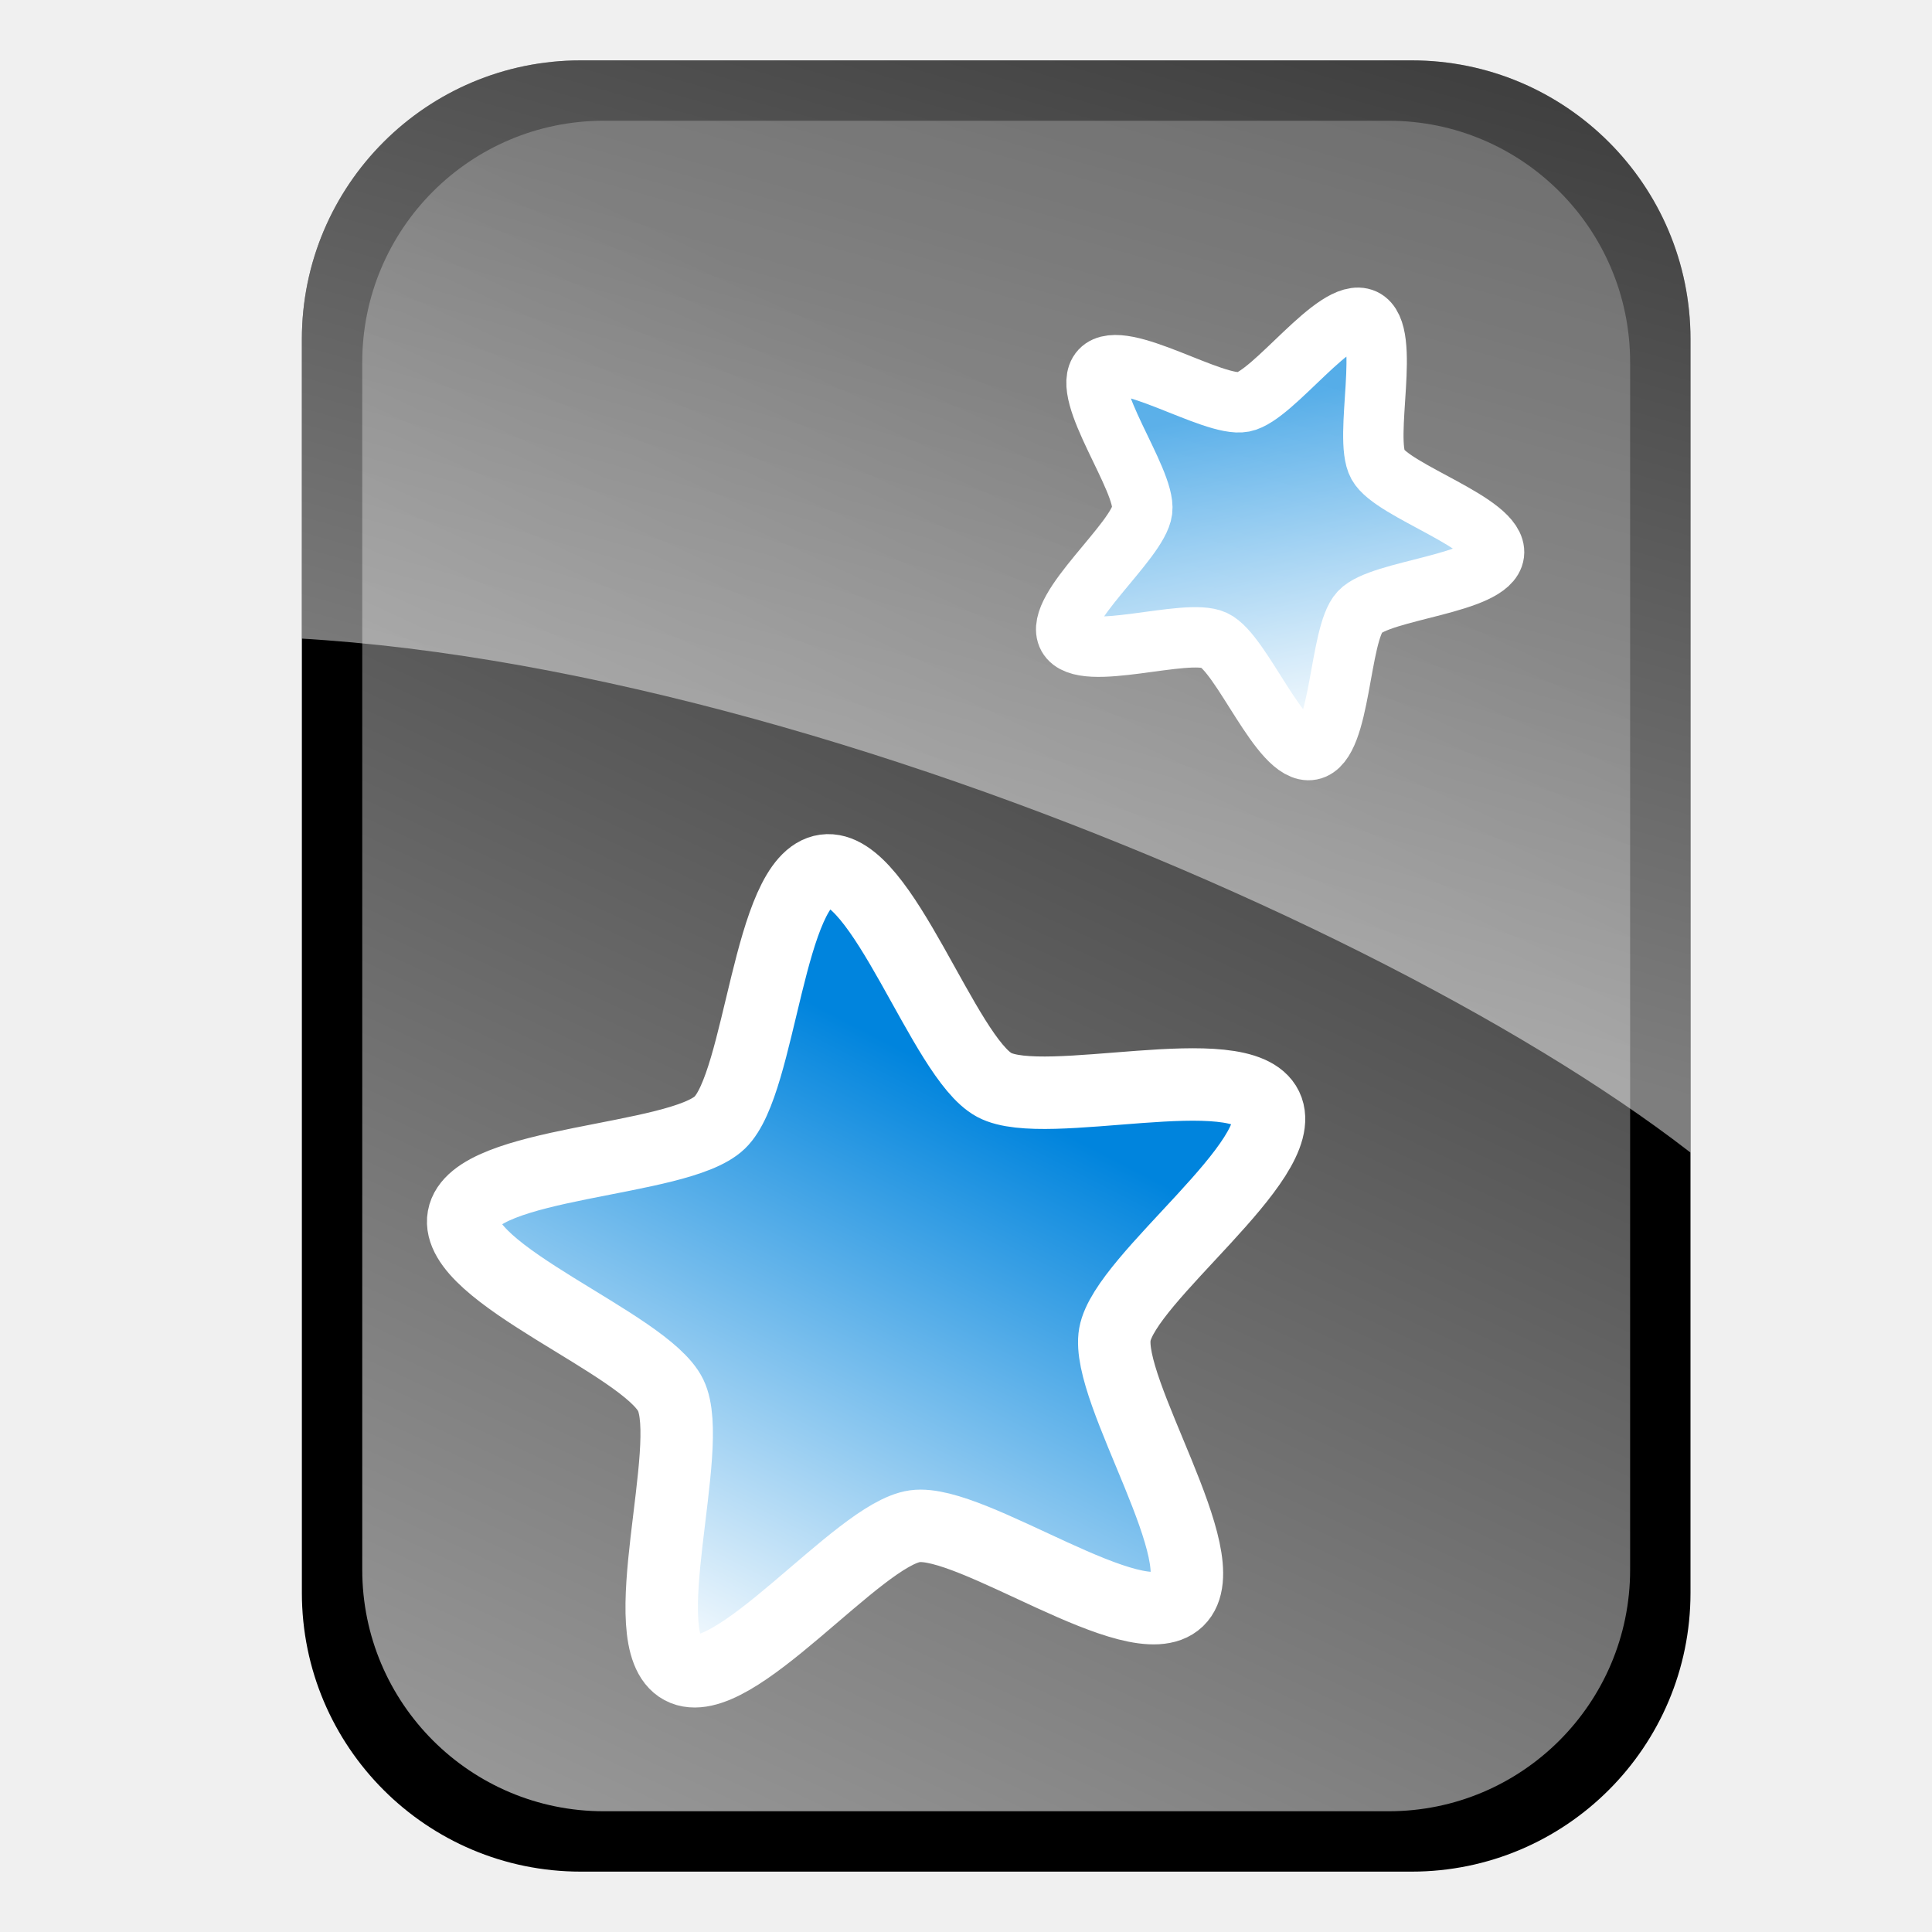
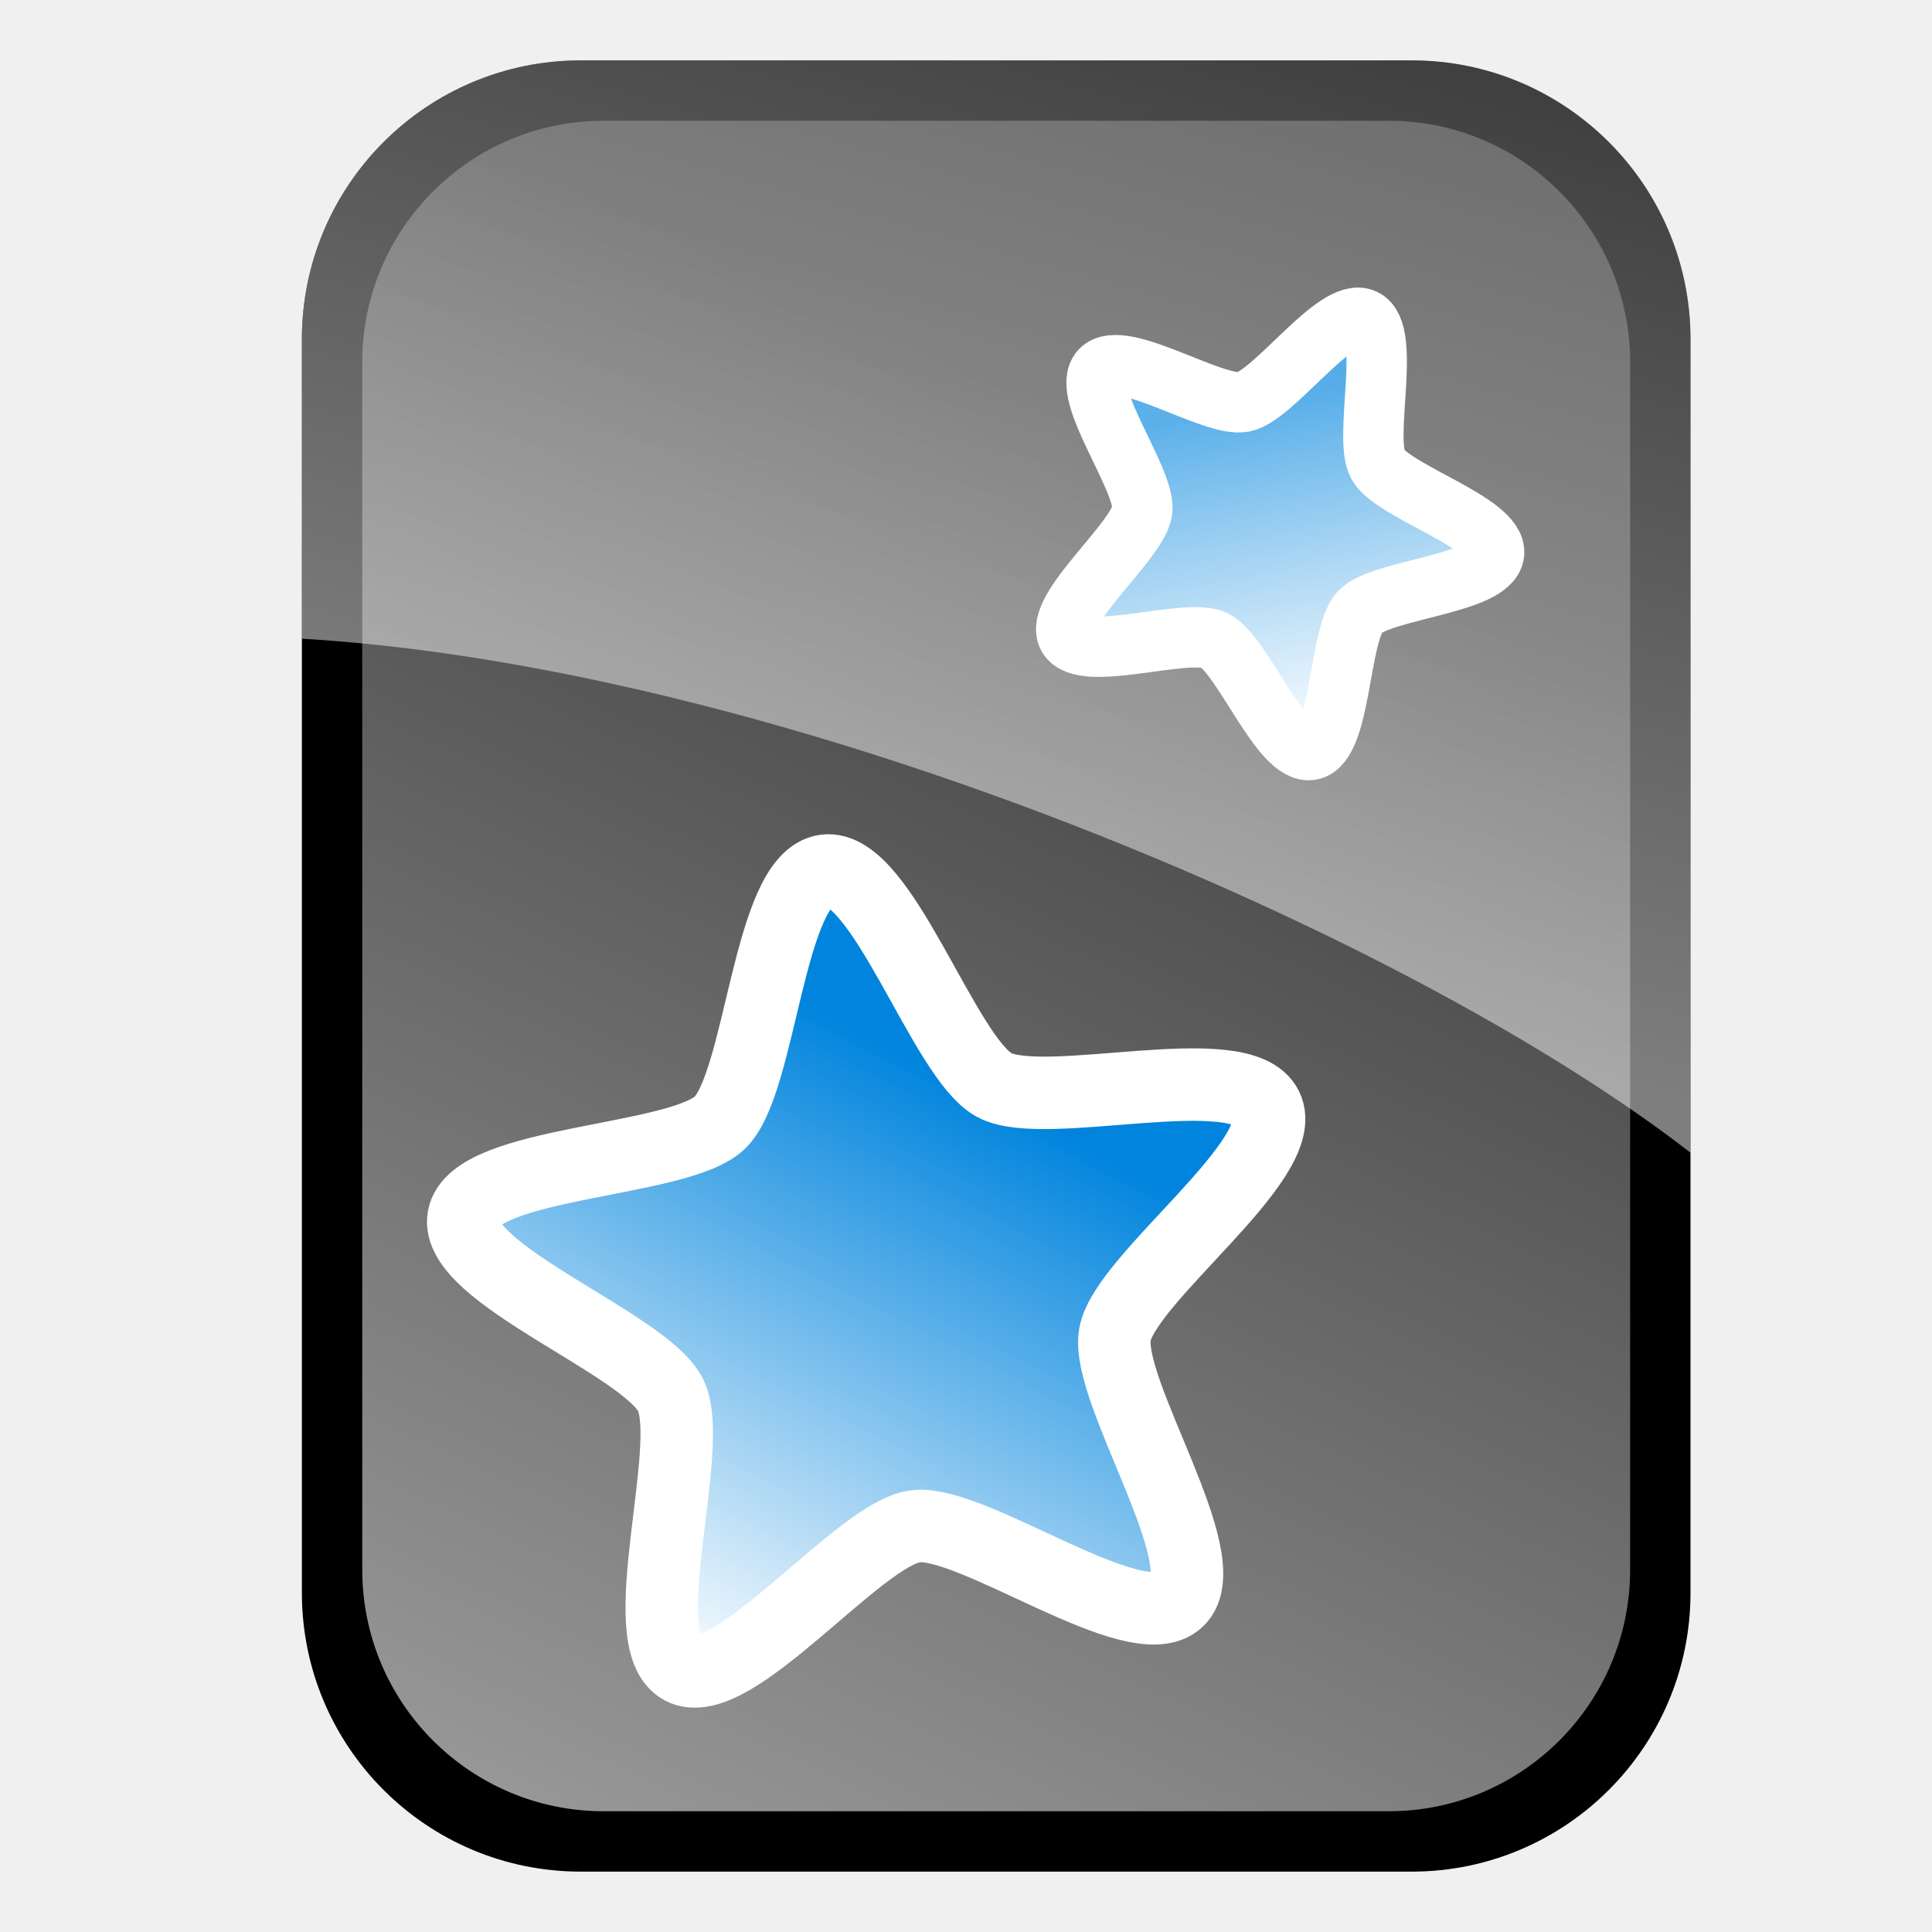
- <svg xmlns="http://www.w3.org/2000/svg" xmlns:xlink="http://www.w3.org/1999/xlink" width="32" height="32" id="svg2" version="1.0">
-   <defs id="defs4">
-     <linearGradient id="linearGradient3800">
-       <stop style="stop-color:#333;stop-opacity:1" offset="0" id="stop3802" />
-       <stop style="stop-color:#9f9f9f;stop-opacity:1" offset="1" id="stop3804" />
+ <svg xmlns="http://www.w3.org/2000/svg" xmlns:xlink="http://www.w3.org/1999/xlink" width="32" height="32" version="1.0">
+   <defs>
+     <linearGradient id="e">
+       <stop offset="0" stop-color="#333" />
+       <stop offset="1" stop-color="#9f9f9f" />
    </linearGradient>
-     <linearGradient id="linearGradient3769">
-       <stop id="stop3771" offset="0" style="stop-color:#3c3c3c;stop-opacity:1" />
-       <stop id="stop3773" offset="1" style="stop-color:#9e9e9e;stop-opacity:1" />
+     <linearGradient id="a">
+       <stop offset="0" stop-color="#3c3c3c" />
+       <stop offset="1" stop-color="#9e9e9e" />
    </linearGradient>
-     <linearGradient id="linearGradient2878">
-       <stop id="stop2880" offset="0" style="stop-color:black;stop-opacity:1" />
-       <stop id="stop2882" offset="1" style="stop-color:#898989;stop-opacity:1" />
+     <linearGradient id="d">
+       <stop offset="0" />
+       <stop offset="1" stop-color="#898989" />
    </linearGradient>
-     <linearGradient id="linearGradient4843">
-       <stop style="stop-color:white;stop-opacity:0.494;" offset="0" id="stop4845" />
-       <stop style="stop-color:white;stop-opacity:0.251;" offset="1" id="stop4847" />
+     <linearGradient id="b">
+       <stop offset="0" stop-color="#fff" stop-opacity=".494" />
+       <stop offset="1" stop-color="#fff" stop-opacity=".251" />
    </linearGradient>
-     <linearGradient id="linearGradient4825">
-       <stop id="stop4827" offset="0" style="stop-color:#0084dd;stop-opacity:1" />
-       <stop id="stop4829" offset="1" style="stop-color:white;stop-opacity:1" />
+     <linearGradient id="c">
+       <stop offset="0" stop-color="#0084dd" />
+       <stop offset="1" stop-color="#fff" />
    </linearGradient>
-     <linearGradient xlink:href="#linearGradient3769" id="linearGradient4926" gradientUnits="userSpaceOnUse" gradientTransform="matrix(0.954545,0,0,0.965517,1.704545,0.551724)" x1="15.5" y1="5.95" x2="4" y2="31" />
-     <linearGradient xlink:href="#linearGradient4843" id="linearGradient4928" gradientUnits="userSpaceOnUse" gradientTransform="matrix(9.240924e-2,0,0,9.240924e-2,-5.65772,-25.6423)" x1="247" y1="441.862" x2="292" y2="282.362" />
-     <linearGradient xlink:href="#linearGradient4825" id="linearGradient4930" gradientUnits="userSpaceOnUse" x1="253.747" y1="412.83" x2="188" y2="542.333" />
-     <linearGradient xlink:href="#linearGradient4825" id="linearGradient4932" gradientUnits="userSpaceOnUse" x1="253.747" y1="412.83" x2="188" y2="542.333" />
-     <clipPath clipPathUnits="userSpaceOnUse" id="clipPath2815">
-       <rect style="opacity:1;fill:#d533e4;fill-opacity:0.541;stroke:none;stroke-width:1;stroke-miterlimit:4;stroke-dasharray:none;stroke-opacity:1" id="rect1913" width="23" height="30" x="5" y="1" ry="4.619" rx="4.619" />
+     <linearGradient xlink:href="#a" id="g" gradientUnits="userSpaceOnUse" gradientTransform="matrix(.95454 0 0 .96552 1.705 .552)" x1="15.5" y1="5.95" x2="4" y2="31" />
+     <linearGradient xlink:href="#c" id="h" gradientUnits="userSpaceOnUse" x1="253.747" y1="412.83" x2="188" y2="542.333" />
+     <linearGradient xlink:href="#c" id="i" gradientUnits="userSpaceOnUse" x1="253.747" y1="412.83" x2="188" y2="542.333" />
+     <linearGradient xlink:href="#b" id="j" gradientUnits="userSpaceOnUse" gradientTransform="matrix(.0924 0 0 .0924 -5.658 -25.642)" x1="247" y1="441.862" x2="292" y2="282.362" />
+     <linearGradient xlink:href="#d" id="k" gradientUnits="userSpaceOnUse" gradientTransform="matrix(.95454 0 0 .96552 1.705 .552)" x1="15.5" y1="5.95" x2="4" y2="31" />
+     <linearGradient xlink:href="#c" id="m" gradientUnits="userSpaceOnUse" x1="253.747" y1="412.83" x2="188" y2="542.333" />
+     <linearGradient xlink:href="#b" id="n" gradientUnits="userSpaceOnUse" gradientTransform="matrix(.0924 0 0 .0924 -5.658 -25.642)" x1="247" y1="441.862" x2="292" y2="282.362" />
+     <linearGradient xlink:href="#e" id="o" gradientUnits="userSpaceOnUse" gradientTransform="matrix(.95454 0 0 .96552 1.705 .552)" x1="15.5" y1="5.95" x2="4" y2="31" />
+     <linearGradient xlink:href="#c" id="p" gradientUnits="userSpaceOnUse" x1="253.747" y1="412.83" x2="188" y2="542.333" />
+     <linearGradient xlink:href="#b" id="q" gradientUnits="userSpaceOnUse" gradientTransform="matrix(.0924 0 0 .0924 -5.658 -25.642)" x1="247" y1="441.862" x2="292" y2="282.362" />
+     <linearGradient xlink:href="#d" id="r" gradientUnits="userSpaceOnUse" gradientTransform="matrix(.95454 0 0 .96552 1.705 .552)" x1="15.5" y1="5.95" x2="4" y2="31" />
+     <linearGradient xlink:href="#d" id="s" gradientUnits="userSpaceOnUse" gradientTransform="matrix(.95454 0 0 .96552 1.705 .552)" x1="15.5" y1="5.95" x2="4" y2="31" />
+     <linearGradient xlink:href="#d" id="t" gradientUnits="userSpaceOnUse" gradientTransform="matrix(.95454 0 0 .96552 1.705 .552)" x1="15.5" y1="5.95" x2="4" y2="31" />
+     <linearGradient xlink:href="#d" id="v" gradientUnits="userSpaceOnUse" gradientTransform="matrix(.95454 0 0 .96552 1.705 .552)" x1="17.857" y1="-11.398" x2="4" y2="31" />
+     <clipPath clipPathUnits="userSpaceOnUse" id="f">
+       <rect width="23" height="30" x="5" y="1" ry="4.619" rx="4.619" fill="#d533e4" fill-opacity=".541" />
    </clipPath>
-     <linearGradient xlink:href="#linearGradient2878" id="linearGradient1942" gradientUnits="userSpaceOnUse" gradientTransform="matrix(0.954545,0,0,0.965517,1.704545,0.551724)" x1="15.5" y1="5.95" x2="4" y2="31" />
-     <linearGradient xlink:href="#linearGradient4843" id="linearGradient1948" gradientUnits="userSpaceOnUse" gradientTransform="matrix(9.240924e-2,0,0,9.240924e-2,-5.65772,-25.6423)" x1="247" y1="441.862" x2="292" y2="282.362" />
-     <clipPath clipPathUnits="userSpaceOnUse" id="clipPath2868">
-       <rect style="opacity:1;fill:none;fill-opacity:1;stroke:black;stroke-width:1;stroke-miterlimit:4;stroke-dasharray:none;stroke-opacity:1" id="rect1950" width="41" height="28" x="19.88" y="16.849" ry="4" rx="4" />
+     <clipPath clipPathUnits="userSpaceOnUse" id="l">
+       <rect width="41" height="28" x="19.88" y="16.849" ry="4" rx="4" fill="none" stroke="#000" />
    </clipPath>
-     <linearGradient xlink:href="#linearGradient4825" id="linearGradient2874" gradientUnits="userSpaceOnUse" x1="253.747" y1="412.83" x2="188" y2="542.333" />
-     <linearGradient xlink:href="#linearGradient3800" id="linearGradient3789" gradientUnits="userSpaceOnUse" gradientTransform="matrix(0.954545,0,0,0.965517,1.704545,0.551724)" x1="15.5" y1="5.95" x2="4" y2="31" />
-     <linearGradient xlink:href="#linearGradient4843" id="linearGradient3795" gradientUnits="userSpaceOnUse" gradientTransform="matrix(9.240924e-2,0,0,9.240924e-2,-5.65772,-25.6423)" x1="247" y1="441.862" x2="292" y2="282.362" />
-     <linearGradient xlink:href="#linearGradient4825" id="linearGradient3798" gradientUnits="userSpaceOnUse" x1="253.747" y1="412.83" x2="188" y2="542.333" />
-     <linearGradient xlink:href="#linearGradient2878" id="linearGradient3824" gradientUnits="userSpaceOnUse" gradientTransform="matrix(0.954545,0,0,0.965517,1.704545,0.551724)" x1="15.5" y1="5.95" x2="4" y2="31" />
-     <linearGradient xlink:href="#linearGradient4825" id="linearGradient3826" gradientUnits="userSpaceOnUse" x1="253.747" y1="412.83" x2="188" y2="542.333" />
-     <linearGradient xlink:href="#linearGradient4843" id="linearGradient3828" gradientUnits="userSpaceOnUse" gradientTransform="matrix(9.240924e-2,0,0,9.240924e-2,-5.65772,-25.6423)" x1="247" y1="441.862" x2="292" y2="282.362" />
-     <linearGradient xlink:href="#linearGradient2878" id="linearGradient3842" gradientUnits="userSpaceOnUse" gradientTransform="matrix(0.954545,0,0,0.965517,1.704545,0.551724)" x1="15.5" y1="5.95" x2="4" y2="31" />
-     <linearGradient xlink:href="#linearGradient4825" id="linearGradient3844" gradientUnits="userSpaceOnUse" x1="253.747" y1="412.83" x2="188" y2="542.333" />
-     <linearGradient xlink:href="#linearGradient4843" id="linearGradient3846" gradientUnits="userSpaceOnUse" gradientTransform="matrix(9.240924e-2,0,0,9.240924e-2,-5.65772,-25.6423)" x1="247" y1="441.862" x2="292" y2="282.362" />
-     <linearGradient xlink:href="#linearGradient2878" id="linearGradient3860" gradientUnits="userSpaceOnUse" gradientTransform="matrix(0.954545,0,0,0.965517,1.704545,0.551724)" x1="15.5" y1="5.95" x2="4" y2="31" />
-     <linearGradient xlink:href="#linearGradient4825" id="linearGradient3862" gradientUnits="userSpaceOnUse" x1="253.747" y1="412.83" x2="188" y2="542.333" />
-     <linearGradient xlink:href="#linearGradient4843" id="linearGradient3864" gradientUnits="userSpaceOnUse" gradientTransform="matrix(9.240924e-2,0,0,9.240924e-2,-5.65772,-25.6423)" x1="247" y1="441.862" x2="292" y2="282.362" />
-     <linearGradient xlink:href="#linearGradient2878" id="linearGradient3914" gradientUnits="userSpaceOnUse" gradientTransform="matrix(0.954545,0,0,0.965517,1.704545,0.551724)" x1="15.5" y1="5.95" x2="4" y2="31" />
-     <linearGradient xlink:href="#linearGradient4843" id="linearGradient3916" gradientUnits="userSpaceOnUse" gradientTransform="matrix(9.240924e-2,0,0,9.240924e-2,-5.65772,-25.6423)" x1="247" y1="441.862" x2="292" y2="282.362" />
-     <linearGradient xlink:href="#linearGradient2878" id="linearGradient3932" gradientUnits="userSpaceOnUse" gradientTransform="matrix(0.954545,0,0,0.965517,1.704545,0.551724)" x1="15.5" y1="5.95" x2="4" y2="31" />
-     <linearGradient xlink:href="#linearGradient4843" id="linearGradient3934" gradientUnits="userSpaceOnUse" gradientTransform="matrix(9.240924e-2,0,0,9.240924e-2,-5.65772,-25.6423)" x1="247" y1="441.862" x2="292" y2="282.362" />
-     <linearGradient xlink:href="#linearGradient2878" id="linearGradient3986" gradientUnits="userSpaceOnUse" gradientTransform="matrix(0.954545,0,0,0.965517,1.704545,0.551724)" x1="15.5" y1="5.95" x2="4" y2="31" />
-     <linearGradient xlink:href="#linearGradient4825" id="linearGradient3988" gradientUnits="userSpaceOnUse" x1="253.747" y1="412.83" x2="188" y2="542.333" />
-     <linearGradient xlink:href="#linearGradient4843" id="linearGradient3990" gradientUnits="userSpaceOnUse" gradientTransform="matrix(9.240924e-2,0,0,9.240924e-2,-5.65772,-25.6423)" x1="247" y1="441.862" x2="292" y2="282.362" />
-     <linearGradient xlink:href="#linearGradient2878" id="linearGradient3992" gradientUnits="userSpaceOnUse" gradientTransform="matrix(0.954545,0,0,0.965517,1.704545,0.551724)" x1="17.857" y1="-11.398" x2="4" y2="31" />
-     <linearGradient xlink:href="#linearGradient2878" id="linearGradient3994" gradientUnits="userSpaceOnUse" gradientTransform="matrix(0.954545,0,0,0.965517,1.704545,0.551724)" x1="15.5" y1="5.95" x2="4" y2="31" />
-     <linearGradient xlink:href="#linearGradient2878" id="linearGradient3996" gradientUnits="userSpaceOnUse" gradientTransform="matrix(0.954545,0,0,0.965517,1.704545,0.551724)" x1="15.5" y1="5.95" x2="4" y2="31" />
-     <clipPath clipPathUnits="userSpaceOnUse" id="clipPath4004">
-       <rect rx="4.619" ry="4.619" y="1" x="5" height="30" width="45" id="rect4000" style="opacity:1;fill:#d533e4;fill-opacity:0.541;stroke:none;stroke-width:1;stroke-miterlimit:4;stroke-dasharray:none;stroke-opacity:1" />
+     <clipPath clipPathUnits="userSpaceOnUse" id="u">
+       <rect rx="4.619" ry="4.619" y="1" x="5" height="30" width="45" fill="#d533e4" fill-opacity=".541" />
    </clipPath>
-     <clipPath clipPathUnits="userSpaceOnUse" id="clipPath4011">
-       <rect rx="4" ry="4" y="16.849" x="19.88" height="28" width="43" id="rect4002" style="opacity:1;fill:#e51be8;fill-opacity:0.536;stroke:none;stroke-width:1;stroke-miterlimit:4;stroke-dasharray:none;stroke-opacity:1" />
+     <clipPath clipPathUnits="userSpaceOnUse" id="w">
+       <rect rx="4" ry="4" y="16.849" x="19.88" height="28" width="43" fill="#e51be8" fill-opacity=".536" />
    </clipPath>
-     <linearGradient xlink:href="#linearGradient2878" id="linearGradient1982" gradientUnits="userSpaceOnUse" gradientTransform="matrix(0.954545,0,0,0.965517,1.704545,0.551724)" x1="17.857" y1="-11.398" x2="4" y2="31" />
-     <linearGradient xlink:href="#linearGradient3769" id="linearGradient2973" gradientUnits="userSpaceOnUse" gradientTransform="matrix(0.954545,0,0,0.965517,1.704545,0.551724)" x1="15.5" y1="5.95" x2="4" y2="31" />
-     <linearGradient xlink:href="#linearGradient4825" id="linearGradient2975" gradientUnits="userSpaceOnUse" x1="253.747" y1="412.83" x2="188" y2="542.333" />
-     <linearGradient xlink:href="#linearGradient4825" id="linearGradient2977" gradientUnits="userSpaceOnUse" x1="253.747" y1="412.83" x2="188" y2="542.333" />
-     <linearGradient xlink:href="#linearGradient4843" id="linearGradient2979" gradientUnits="userSpaceOnUse" gradientTransform="matrix(9.240924e-2,0,0,9.240924e-2,-5.65772,-25.6423)" x1="247" y1="441.862" x2="292" y2="282.362" />
-     <linearGradient xlink:href="#linearGradient2878" id="linearGradient2981" gradientUnits="userSpaceOnUse" gradientTransform="matrix(0.954545,0,0,0.965517,1.704545,0.551724)" x1="15.5" y1="5.95" x2="4" y2="31" />
-     <linearGradient xlink:href="#linearGradient4825" id="linearGradient2983" gradientUnits="userSpaceOnUse" x1="253.747" y1="412.83" x2="188" y2="542.333" />
-     <linearGradient xlink:href="#linearGradient4843" id="linearGradient2985" gradientUnits="userSpaceOnUse" gradientTransform="matrix(9.240924e-2,0,0,9.240924e-2,-5.65772,-25.6423)" x1="247" y1="441.862" x2="292" y2="282.362" />
-     <linearGradient xlink:href="#linearGradient3800" id="linearGradient2987" gradientUnits="userSpaceOnUse" gradientTransform="matrix(0.954545,0,0,0.965517,1.704545,0.551724)" x1="15.5" y1="5.95" x2="4" y2="31" />
-     <linearGradient xlink:href="#linearGradient4825" id="linearGradient2989" gradientUnits="userSpaceOnUse" x1="253.747" y1="412.83" x2="188" y2="542.333" />
-     <linearGradient xlink:href="#linearGradient4843" id="linearGradient2991" gradientUnits="userSpaceOnUse" gradientTransform="matrix(9.240924e-2,0,0,9.240924e-2,-5.65772,-25.6423)" x1="247" y1="441.862" x2="292" y2="282.362" />
-     <linearGradient xlink:href="#linearGradient2878" id="linearGradient2993" gradientUnits="userSpaceOnUse" gradientTransform="matrix(0.954545,0,0,0.965517,1.704545,0.551724)" x1="15.5" y1="5.95" x2="4" y2="31" />
-     <linearGradient xlink:href="#linearGradient2878" id="linearGradient2995" gradientUnits="userSpaceOnUse" gradientTransform="matrix(0.954545,0,0,0.965517,1.704545,0.551724)" x1="15.5" y1="5.95" x2="4" y2="31" />
-     <linearGradient xlink:href="#linearGradient2878" id="linearGradient2997" gradientUnits="userSpaceOnUse" gradientTransform="matrix(0.954545,0,0,0.965517,1.704545,0.551724)" x1="15.5" y1="5.95" x2="4" y2="31" />
-     <linearGradient xlink:href="#linearGradient2878" id="linearGradient2999" gradientUnits="userSpaceOnUse" gradientTransform="matrix(0.954545,0,0,0.965517,1.704545,0.551724)" x1="17.857" y1="-11.398" x2="4" y2="31" />
  </defs>
-   <g id="layer1" style="display:inline">
-     <rect style="opacity:0;fill:#9e9e9e;fill-opacity:1;stroke:none;stroke-width:1.2;stroke-miterlimit:4;stroke-dasharray:none;stroke-opacity:1" id="rect3810" width="113" height="32" x="32" y="0" rx="0" ry="0" />
-     <g id="g2807" clip-path="url(#clipPath2815)">
-       <rect ry="0" rx="0" y="0" x="0" height="32" width="32" id="rect2802" style="opacity:1;fill:black;fill-opacity:1;stroke:none;stroke-width:1.2;stroke-miterlimit:4;stroke-dasharray:none;stroke-opacity:1;display:inline" />
-       <rect style="opacity:1;fill:url(#linearGradient2973);fill-opacity:1;stroke:none;stroke-width:1;stroke-miterlimit:4;stroke-dasharray:none;stroke-opacity:1" id="rect4875" width="21" height="28" x="6" y="2" ry="4" rx="4" />
-       <path transform="matrix(9.169279e-2,1.148462e-2,-1.148462e-2,9.169279e-2,1.24989,-28.62005)" d="M 312.507,544.328 C 292.223,564.493 266.672,512.248 238.308,515.928 C 208.985,519.732 197.106,576.217 170.8,562.715 C 145.354,549.655 187.146,509.21 174.881,483.371 C 162.202,456.659 104.811,462.816 109.523,433.625 C 114.081,405.389 165.461,432.637 186.245,412.988 C 207.732,392.675 184.141,339.996 213.36,335.457 C 241.622,331.066 231.585,388.351 256.694,402.046 C 282.653,416.204 325.464,377.489 338.81,403.875 C 351.72,429.398 294.137,437.554 288.871,465.666 C 283.428,494.73 333.477,523.482 312.507,544.328 z " id="path4877" style="fill:none;fill-opacity:1;stroke:none;stroke-width:16.232;stroke-miterlimit:4;stroke-dasharray:none;stroke-opacity:1" />
-       <path style="fill:url(#linearGradient2975);fill-opacity:1;stroke:white;stroke-width:15.984;stroke-miterlimit:4;stroke-dasharray:none;stroke-opacity:1" id="path4879" d="M 294.469,523.453 C 285.388,532.266 248.894,505.683 236.367,507.475 C 223.841,509.268 196.268,545.021 185.08,539.108 C 173.892,533.196 187.897,490.273 182.321,478.913 C 176.745,467.554 134.221,452.379 136.387,439.911 C 138.553,427.444 183.703,427.499 192.783,418.686 C 201.864,409.872 203.156,364.741 215.682,362.948 C 228.209,361.155 242.108,404.113 253.296,410.025 C 264.484,415.938 307.806,403.22 313.382,414.58 C 318.958,425.939 282.399,452.433 280.233,464.9 C 278.067,477.368 303.549,514.639 294.469,523.453 z " transform="matrix(7.507522e-2,4.398431e-4,-4.398431e-4,7.507522e-2,-2.36792,-12.92398)" />
-       <path transform="matrix(3.131375e-2,-2.522366e-2,2.522366e-2,3.131375e-2,2.32085,0.206819)" d="M 294.469,523.453 C 285.388,532.266 248.894,505.683 236.367,507.475 C 223.841,509.268 196.268,545.021 185.08,539.108 C 173.892,533.196 187.897,490.273 182.321,478.913 C 176.745,467.554 134.221,452.379 136.387,439.911 C 138.553,427.444 183.703,427.499 192.783,418.686 C 201.864,409.872 203.156,364.741 215.682,362.948 C 228.209,361.155 242.108,404.113 253.296,410.025 C 264.484,415.938 307.806,403.22 313.382,414.58 C 318.958,425.939 282.399,452.433 280.233,464.9 C 278.067,477.368 303.549,514.639 294.469,523.453 z " id="path4889" style="fill:url(#linearGradient2977);fill-opacity:1;stroke:white;stroke-width:24.87;stroke-miterlimit:4;stroke-dasharray:none;stroke-opacity:1" />
-       <path style="opacity:1;fill:url(#linearGradient2979);fill-opacity:1;stroke:none;stroke-width:3;stroke-miterlimit:4;stroke-opacity:1;display:inline" d="M 2.659,0.451 L 30.289,0.451 L 29.458,20.399 C 25.88,16.518 12.825,10.535 3.615,10.535 L 2.659,0.451 z " id="path4881" />
+   <g clip-path="url(#f)">
+     <rect ry="0" rx="0" height="32" width="32" />
+     <rect width="21" height="28" x="6" y="2" ry="4" rx="4" fill="url(#g)" />
+     <path d="M23.653 24.88c-2.091 1.616-3.834-3.468-6.477-3.456-2.733.012-4.47 5.055-6.728 3.514-2.183-1.49 2.114-4.718 1.286-7.228-.856-2.595-6.189-2.69-5.422-5.312.743-2.537 5.14.552 7.272-1.011 2.204-1.616.646-6.717 3.377-6.798 2.642-.078 1.063 5.06 3.209 6.604 2.217 1.596 6.587-1.462 7.508 1.11.89 2.489-4.483 2.576-5.289 5.093-.833 2.602 3.426 5.813 1.264 7.484z" fill="none" />
+     <path d="M294.469 523.453c-9.08 8.813-45.575-17.77-58.102-15.978-12.526 1.793-40.1 37.546-51.287 31.633-11.188-5.912 2.816-48.835-2.76-60.195-5.575-11.36-48.099-26.534-45.933-39.002 2.166-12.467 47.316-12.412 56.396-21.225 9.08-8.814 10.373-53.945 22.9-55.738 12.526-1.793 26.425 41.165 37.613 47.077 11.188 5.913 54.51-6.805 60.086 4.555 5.576 11.36-30.983 37.853-33.15 50.32-2.165 12.468 23.317 49.74 14.237 58.553z" transform="matrix(.07508 .00044 -.00044 .07508 -2.368 -12.924)" fill="url(#h)" stroke="#fff" stroke-width="15.984" />
+     <path transform="rotate(-38.853 1.454 -3.187) scale(.04021)" d="M294.469 523.453c-9.08 8.813-45.575-17.77-58.102-15.978-12.526 1.793-40.1 37.546-51.287 31.633-11.188-5.912 2.816-48.835-2.76-60.195-5.575-11.36-48.099-26.534-45.933-39.002 2.166-12.467 47.316-12.412 56.396-21.225 9.08-8.814 10.373-53.945 22.9-55.738 12.526-1.793 26.425 41.165 37.613 47.077 11.188 5.913 54.51-6.805 60.086 4.555 5.576 11.36-30.983 37.853-33.15 50.32-2.165 12.468 23.317 49.74 14.237 58.553z" fill="url(#i)" stroke="#fff" stroke-width="24.87" />
+     <path d="M2.66.45h27.63L29.457 20.4c-3.578-3.881-16.633-9.864-25.843-9.864L2.66.451z" fill="url(#j)" />
+   </g>
+   <g clip-path="url(#f)" id="x" transform="translate(32)">
+     <rect width="32" height="32" rx="0" ry="0" fill="#fff" stroke-width="1.2" />
+     <rect rx="4" ry="4" y="2" x="6" height="28" width="21" fill="url(#k)" />
+     <g transform="translate(-13.88 -14.85)" clip-path="url(#l)">
+       <path transform="matrix(.12483 -.02362 .02362 .12483 -4.13 -17.391)" d="M294.469 523.453c-9.08 8.813-45.575-17.77-58.102-15.978-12.526 1.793-40.1 37.546-51.287 31.633-11.188-5.912 2.816-48.835-2.76-60.195-5.575-11.36-48.099-26.534-45.933-39.002 2.166-12.467 47.316-12.412 56.396-21.225 9.08-8.814 10.373-53.945 22.9-55.738 12.526-1.793 26.425 41.165 37.613 47.077 11.188 5.913 54.51-6.805 60.086 4.555 5.576 11.36-30.983 37.853-33.15 50.32-2.165 12.468 23.317 49.74 14.237 58.553z" fill="url(#m)" stroke="#fff" stroke-width="15.984" />
    </g>
-     <g clip-path="url(#clipPath2815)" id="g1912" transform="translate(32,0)">
-       <rect style="opacity:1;fill:white;fill-opacity:1;stroke:none;stroke-width:1.2;stroke-miterlimit:4;stroke-dasharray:none;stroke-opacity:1;display:inline" id="rect1914" width="32" height="32" x="0" y="0" rx="0" ry="0" />
-       <rect rx="4" ry="4" y="2" x="6" height="28" width="21" id="rect1916" style="opacity:1;fill:url(#linearGradient2981);fill-opacity:1;stroke:none;stroke-width:1;stroke-miterlimit:4;stroke-dasharray:none;stroke-opacity:1" />
-       <g id="g2843" transform="translate(-13.88038,-14.84924)" clip-path="url(#clipPath2868)">
-         <path transform="matrix(0.124827,-2.362253e-2,2.362253e-2,0.124827,-4.130425,-17.39127)" d="M 294.469,523.453 C 285.388,532.266 248.894,505.683 236.367,507.475 C 223.841,509.268 196.268,545.021 185.08,539.108 C 173.892,533.196 187.897,490.273 182.321,478.913 C 176.745,467.554 134.221,452.379 136.387,439.911 C 138.553,427.444 183.703,427.499 192.783,418.686 C 201.864,409.872 203.156,364.741 215.682,362.948 C 228.209,361.155 242.108,404.113 253.296,410.025 C 264.484,415.938 307.806,403.22 313.382,414.58 C 318.958,425.939 282.399,452.433 280.233,464.9 C 278.067,477.368 303.549,514.639 294.469,523.453 z " id="path1920" style="fill:url(#linearGradient2983);fill-opacity:1;stroke:white;stroke-width:15.984;stroke-miterlimit:4;stroke-dasharray:none;stroke-opacity:1" />
-       </g>
-       <path id="path1924" d="M 2.659,0.451 L 30.289,0.451 L 29.458,20.399 C 25.88,16.518 12.825,10.535 3.615,10.535 L 2.659,0.451 z " style="opacity:1;fill:url(#linearGradient2985);fill-opacity:1;stroke:none;stroke-width:3;stroke-miterlimit:4;stroke-opacity:1;display:inline" />
+     <path d="M2.66.45h27.63L29.457 20.4c-3.578-3.881-16.633-9.864-25.843-9.864L2.66.451z" fill="url(#n)" stroke-width="3" />
+   </g>
+   <g clip-path="url(#f)" transform="translate(-32)">
+     <rect width="32" height="32" rx="0" ry="0" />
+     <rect rx="4" ry="4" y="2" x="6" height="28" width="21" fill="url(#o)" />
+     <path d="M294.469 523.453c-9.08 8.813-45.575-17.77-58.102-15.978-12.526 1.793-40.1 37.546-51.287 31.633-11.188-5.912 2.816-48.835-2.76-60.195-5.575-11.36-48.099-26.534-45.933-39.002 2.166-12.467 47.316-12.412 56.396-21.225 9.08-8.814 10.373-53.945 22.9-55.738 12.526-1.793 26.425 41.165 37.613 47.077 11.188 5.913 54.51-6.805 60.086 4.555 5.576 11.36-30.983 37.853-33.15 50.32-2.165 12.468 23.317 49.74 14.237 58.553z" transform="rotate(7.143 224.714 -8.734) scale(.09241)" fill="url(#p)" stroke="#fff" stroke-width="16.232" />
+     <path d="M2.66.45h27.63L29.457 20.4c-3.578-3.881-16.633-9.864-25.843-9.864L2.66.451z" fill="url(#q)" />
+   </g>
+   <g transform="translate(64)" clip-path="url(#f)">
+     <rect ry="0" rx="0" height="32" width="32" fill="#fff" />
+     <rect width="21" height="28" x="6" y="2" ry="4" rx="4" fill="url(#r)" />
+     <g clip-path="url(#l)" transform="translate(-13.88 -14.85)">
+       <text style="text-align:start;line-height:125%" x="24.875" y="41.375" font-size="28" font-weight="400" fill="#fff" font-family="Bitstream Vera Sans">
+         <tspan x="24.875" y="41.375">f</tspan>
+       </text>
    </g>
-     <g clip-path="url(#clipPath2815)" id="g3775" transform="translate(-32,0)">
-       <rect style="opacity:1;fill:black;fill-opacity:1;stroke:none;stroke-width:1.2;stroke-miterlimit:4;stroke-dasharray:none;stroke-opacity:1;display:inline" id="rect3777" width="32" height="32" x="0" y="0" rx="0" ry="0" />
-       <rect rx="4" ry="4" y="2" x="6" height="28" width="21" id="rect3779" style="opacity:1;fill:url(#linearGradient2987);fill-opacity:1;stroke:none;stroke-width:1;stroke-miterlimit:4;stroke-dasharray:none;stroke-opacity:1" />
-       <path style="fill:url(#linearGradient2989);fill-opacity:1;stroke:white;stroke-width:16.232;stroke-miterlimit:4;stroke-dasharray:none;stroke-opacity:1" id="path4634" d="M 294.469,523.453 C 285.388,532.266 248.894,505.683 236.367,507.475 C 223.841,509.268 196.268,545.021 185.08,539.108 C 173.892,533.196 187.897,490.273 182.321,478.913 C 176.745,467.554 134.221,452.379 136.387,439.911 C 138.553,427.444 183.703,427.499 192.783,418.686 C 201.864,409.872 203.156,364.741 215.682,362.948 C 228.209,361.155 242.108,404.113 253.296,410.025 C 264.484,415.938 307.806,403.22 313.382,414.58 C 318.958,425.939 282.399,452.433 280.233,464.9 C 278.067,477.368 303.549,514.639 294.469,523.453 z " transform="matrix(9.169279e-2,1.148462e-2,-1.148462e-2,9.169279e-2,0.65863,-27.99505)" />
-       <path id="path3787" d="M 2.659,0.451 L 30.289,0.451 L 29.458,20.399 C 25.88,16.518 12.825,10.535 3.615,10.535 L 2.659,0.451 z " style="opacity:1;fill:url(#linearGradient2991);fill-opacity:1;stroke:none;stroke-width:3;stroke-miterlimit:4;stroke-opacity:1;display:inline" />
+   </g>
+   <g clip-path="url(#f)" transform="translate(88)">
+     <rect width="32" height="32" rx="0" ry="0" fill="#fff" />
+     <rect rx="4" ry="4" y="2" x="6" height="28" width="21" fill="url(#s)" />
+     <g transform="translate(-13.88 -14.85)" clip-path="url(#l)">
+       <text y="41.375" x="22.375" style="text-align:start;line-height:125%" font-size="28" font-weight="400" fill="#fff" font-family="Bitstream Vera Sans">
+         <tspan y="41.375" x="22.375">c</tspan>
+       </text>
    </g>
-     <g transform="translate(64,0)" id="g3812" clip-path="url(#clipPath2815)">
-       <rect ry="0" rx="0" y="0" x="0" height="32" width="32" id="rect3814" style="opacity:1;fill:white;fill-opacity:1;stroke:none;stroke-width:1.2;stroke-miterlimit:4;stroke-dasharray:none;stroke-opacity:1;display:inline" />
-       <rect style="opacity:1;fill:url(#linearGradient2993);fill-opacity:1;stroke:none;stroke-width:1;stroke-miterlimit:4;stroke-dasharray:none;stroke-opacity:1" id="rect3816" width="21" height="28" x="6" y="2" ry="4" rx="4" />
-       <g clip-path="url(#clipPath2868)" transform="translate(-13.88038,-14.84924)" id="g3818">
-         <text xml:space="preserve" style="font-size:28px;font-style:normal;font-variant:normal;font-weight:normal;font-stretch:normal;text-align:start;line-height:125%;writing-mode:lr-tb;text-anchor:start;fill:white;fill-opacity:1;stroke:none;stroke-width:1px;stroke-linecap:butt;stroke-linejoin:miter;stroke-opacity:1;font-family:Bitstream Vera Sans" x="24.875" y="41.375" id="text3806">
-           <tspan id="tspan3874" x="24.875" y="41.375" style="fill:white;fill-opacity:1;stroke:none">f</tspan>
-         </text>
-       </g>
+   </g>
+   <g transform="translate(112)" clip-path="url(#f)">
+     <rect ry="0" rx="0" height="32" width="32" fill="#fff" />
+     <rect width="21" height="28" x="6" y="2" ry="4" rx="4" fill="url(#t)" />
+     <g clip-path="url(#l)" transform="translate(-13.88 -14.85)">
+       <text style="text-align:start;line-height:125%" x="24.875" y="41.375" font-size="28" font-weight="400" fill="#fff" font-family="Bitstream Vera Sans">
+         <tspan x="24.875" y="41.375">!</tspan>
+       </text>
    </g>
-     <g clip-path="url(#clipPath2815)" id="g3900" transform="translate(88,0)">
-       <rect style="opacity:1;fill:white;fill-opacity:1;stroke:none;stroke-width:1.2;stroke-miterlimit:4;stroke-dasharray:none;stroke-opacity:1;display:inline" id="rect3902" width="32" height="32" x="0" y="0" rx="0" ry="0" />
-       <rect rx="4" ry="4" y="2" x="6" height="28" width="21" id="rect3904" style="opacity:1;fill:url(#linearGradient2995);fill-opacity:1;stroke:none;stroke-width:1;stroke-miterlimit:4;stroke-dasharray:none;stroke-opacity:1" />
-       <g id="g3906" transform="translate(-13.88038,-14.84924)" clip-path="url(#clipPath2868)">
-         <text id="text3908" y="41.375" x="22.375" style="font-size:28px;font-style:normal;font-variant:normal;font-weight:normal;font-stretch:normal;text-align:start;line-height:125%;writing-mode:lr-tb;text-anchor:start;fill:white;fill-opacity:1;stroke:none;stroke-width:1px;stroke-linecap:butt;stroke-linejoin:miter;stroke-opacity:1;font-family:Bitstream Vera Sans" xml:space="preserve">
-           <tspan style="fill:white;fill-opacity:1;stroke:none" y="41.375" x="22.375" id="tspan3910">c</tspan>
-         </text>
-       </g>
+   </g>
+   <g clip-path="url(#u)" transform="translate(64 32)">
+     <rect width="52" height="32" rx="0" ry="0" fill="#fff" />
+     <rect rx="4" ry="4" y="2" x="6" height="28" width="43" fill="url(#v)" />
+     <g transform="translate(-13.88 -14.85)" clip-path="url(#w)">
+       <text y="41.375" x="24.875" style="text-align:start;line-height:125%" font-size="28" font-weight="400" fill="#fff" font-family="Bitstream Vera Sans">
+         <tspan y="41.375" x="24.875">fc!</tspan>
+       </text>
    </g>
-     <g transform="translate(112,0)" id="g3918" clip-path="url(#clipPath2815)">
-       <rect ry="0" rx="0" y="0" x="0" height="32" width="32" id="rect3920" style="opacity:1;fill:white;fill-opacity:1;stroke:none;stroke-width:1.2;stroke-miterlimit:4;stroke-dasharray:none;stroke-opacity:1;display:inline" />
-       <rect style="opacity:1;fill:url(#linearGradient2997);fill-opacity:1;stroke:none;stroke-width:1;stroke-miterlimit:4;stroke-dasharray:none;stroke-opacity:1" id="rect3922" width="21" height="28" x="6" y="2" ry="4" rx="4" />
-       <g clip-path="url(#clipPath2868)" transform="translate(-13.88038,-14.84924)" id="g3924">
-         <text xml:space="preserve" style="font-size:28px;font-style:normal;font-variant:normal;font-weight:normal;font-stretch:normal;text-align:start;line-height:125%;writing-mode:lr-tb;text-anchor:start;fill:white;fill-opacity:1;stroke:none;stroke-width:1px;stroke-linecap:butt;stroke-linejoin:miter;stroke-opacity:1;font-family:Bitstream Vera Sans" x="24.875" y="41.375" id="text3926">
-           <tspan id="tspan3928" x="24.875" y="41.375" style="fill:white;fill-opacity:1;stroke:none">!</tspan>
-         </text>
-       </g>
-     </g>
-     <rect ry="0" rx="0" y="32" x="32" height="32" width="90" id="rect3936" style="opacity:0;fill:#9e9e9e;fill-opacity:1;stroke:none;stroke-width:1.2;stroke-miterlimit:4;stroke-dasharray:none;stroke-opacity:1" />
-     <g clip-path="url(#clipPath4004)" id="g3950" transform="translate(64,32)">
-       <rect style="opacity:1;fill:white;fill-opacity:1;stroke:none;stroke-width:1.2;stroke-miterlimit:4;stroke-dasharray:none;stroke-opacity:1;display:inline" id="rect3952" width="52" height="32" x="0" y="0" rx="0" ry="0" />
-       <rect rx="4" ry="4" y="2" x="6" height="28" width="43" id="rect3954" style="opacity:1;fill:url(#linearGradient2999);fill-opacity:1;stroke:none;stroke-width:1;stroke-miterlimit:4;stroke-dasharray:none;stroke-opacity:1" />
-       <g id="g3956" transform="translate(-13.88038,-14.84924)" clip-path="url(#clipPath4011)">
-         <text id="text3958" y="41.375" x="24.875" style="font-size:28px;font-style:normal;font-variant:normal;font-weight:normal;font-stretch:normal;text-align:start;line-height:125%;writing-mode:lr-tb;text-anchor:start;fill:white;fill-opacity:1;stroke:none;stroke-width:1px;stroke-linecap:butt;stroke-linejoin:miter;stroke-opacity:1;font-family:Bitstream Vera Sans" xml:space="preserve">
-           <tspan style="fill:white;fill-opacity:1;stroke:none" y="41.375" x="24.875" id="tspan3960">fc!</tspan>
-         </text>
-       </g>
-     </g>
-     <use x="0" y="0" xlink:href="#g1912" id="use3998" transform="translate(0,32)" width="32" height="32" />
-     <rect style="opacity:0;fill:black;fill-opacity:1;stroke:none;stroke-width:1.2;stroke-miterlimit:4;stroke-dasharray:none;stroke-opacity:1" id="rect1966" width="90" height="32" x="32" y="64" rx="0" ry="0" />
-     <text xml:space="preserve" style="font-size:36px;font-style:normal;font-variant:normal;font-weight:normal;font-stretch:normal;text-align:start;line-height:125%;writing-mode:lr-tb;text-anchor:start;fill:white;fill-opacity:1;stroke:none;stroke-width:1px;stroke-linecap:butt;stroke-linejoin:miter;stroke-opacity:1;font-family:Bitstream Vera Sans" x="67.174" y="93.49" id="text1976">
-       <tspan id="tspan1978" x="67.174" y="93.49" style="font-size:36px;font-style:normal;font-variant:normal;font-weight:normal;font-stretch:normal;text-align:start;line-height:125%;writing-mode:lr-tb;text-anchor:start;fill:white;fill-opacity:1;stroke:none;font-family:Bitstream Vera Sans">fc!</tspan>
-     </text>
-     <use height="32" width="32" transform="translate(0,64)" id="use1980" xlink:href="#g1912" y="0" x="0" />
  </g>
-   <g id="layer4" style="display:none">
-     <rect style="fill:#0000ff;fill-opacity:0.75;fill-rule:evenodd;stroke:none;stroke-width:1px;stroke-linecap:butt;stroke-linejoin:miter;stroke-opacity:1" id="rect3342" width="23.011" height="15.34" x="36.973" y="40.374" />
-   </g>
+   <use xlink:href="#x" transform="translate(0 32)" width="32" height="32" />
+   <text style="text-align:start;line-height:125%" x="67.174" y="93.49" font-size="36" font-weight="400" fill="#fff" font-family="Bitstream Vera Sans">
+     <tspan x="67.174" y="93.49" style="text-align:start;line-height:125%">fc!</tspan>
+   </text>
+   <use height="32" width="32" transform="translate(0 64)" xlink:href="#x" />
</svg>
